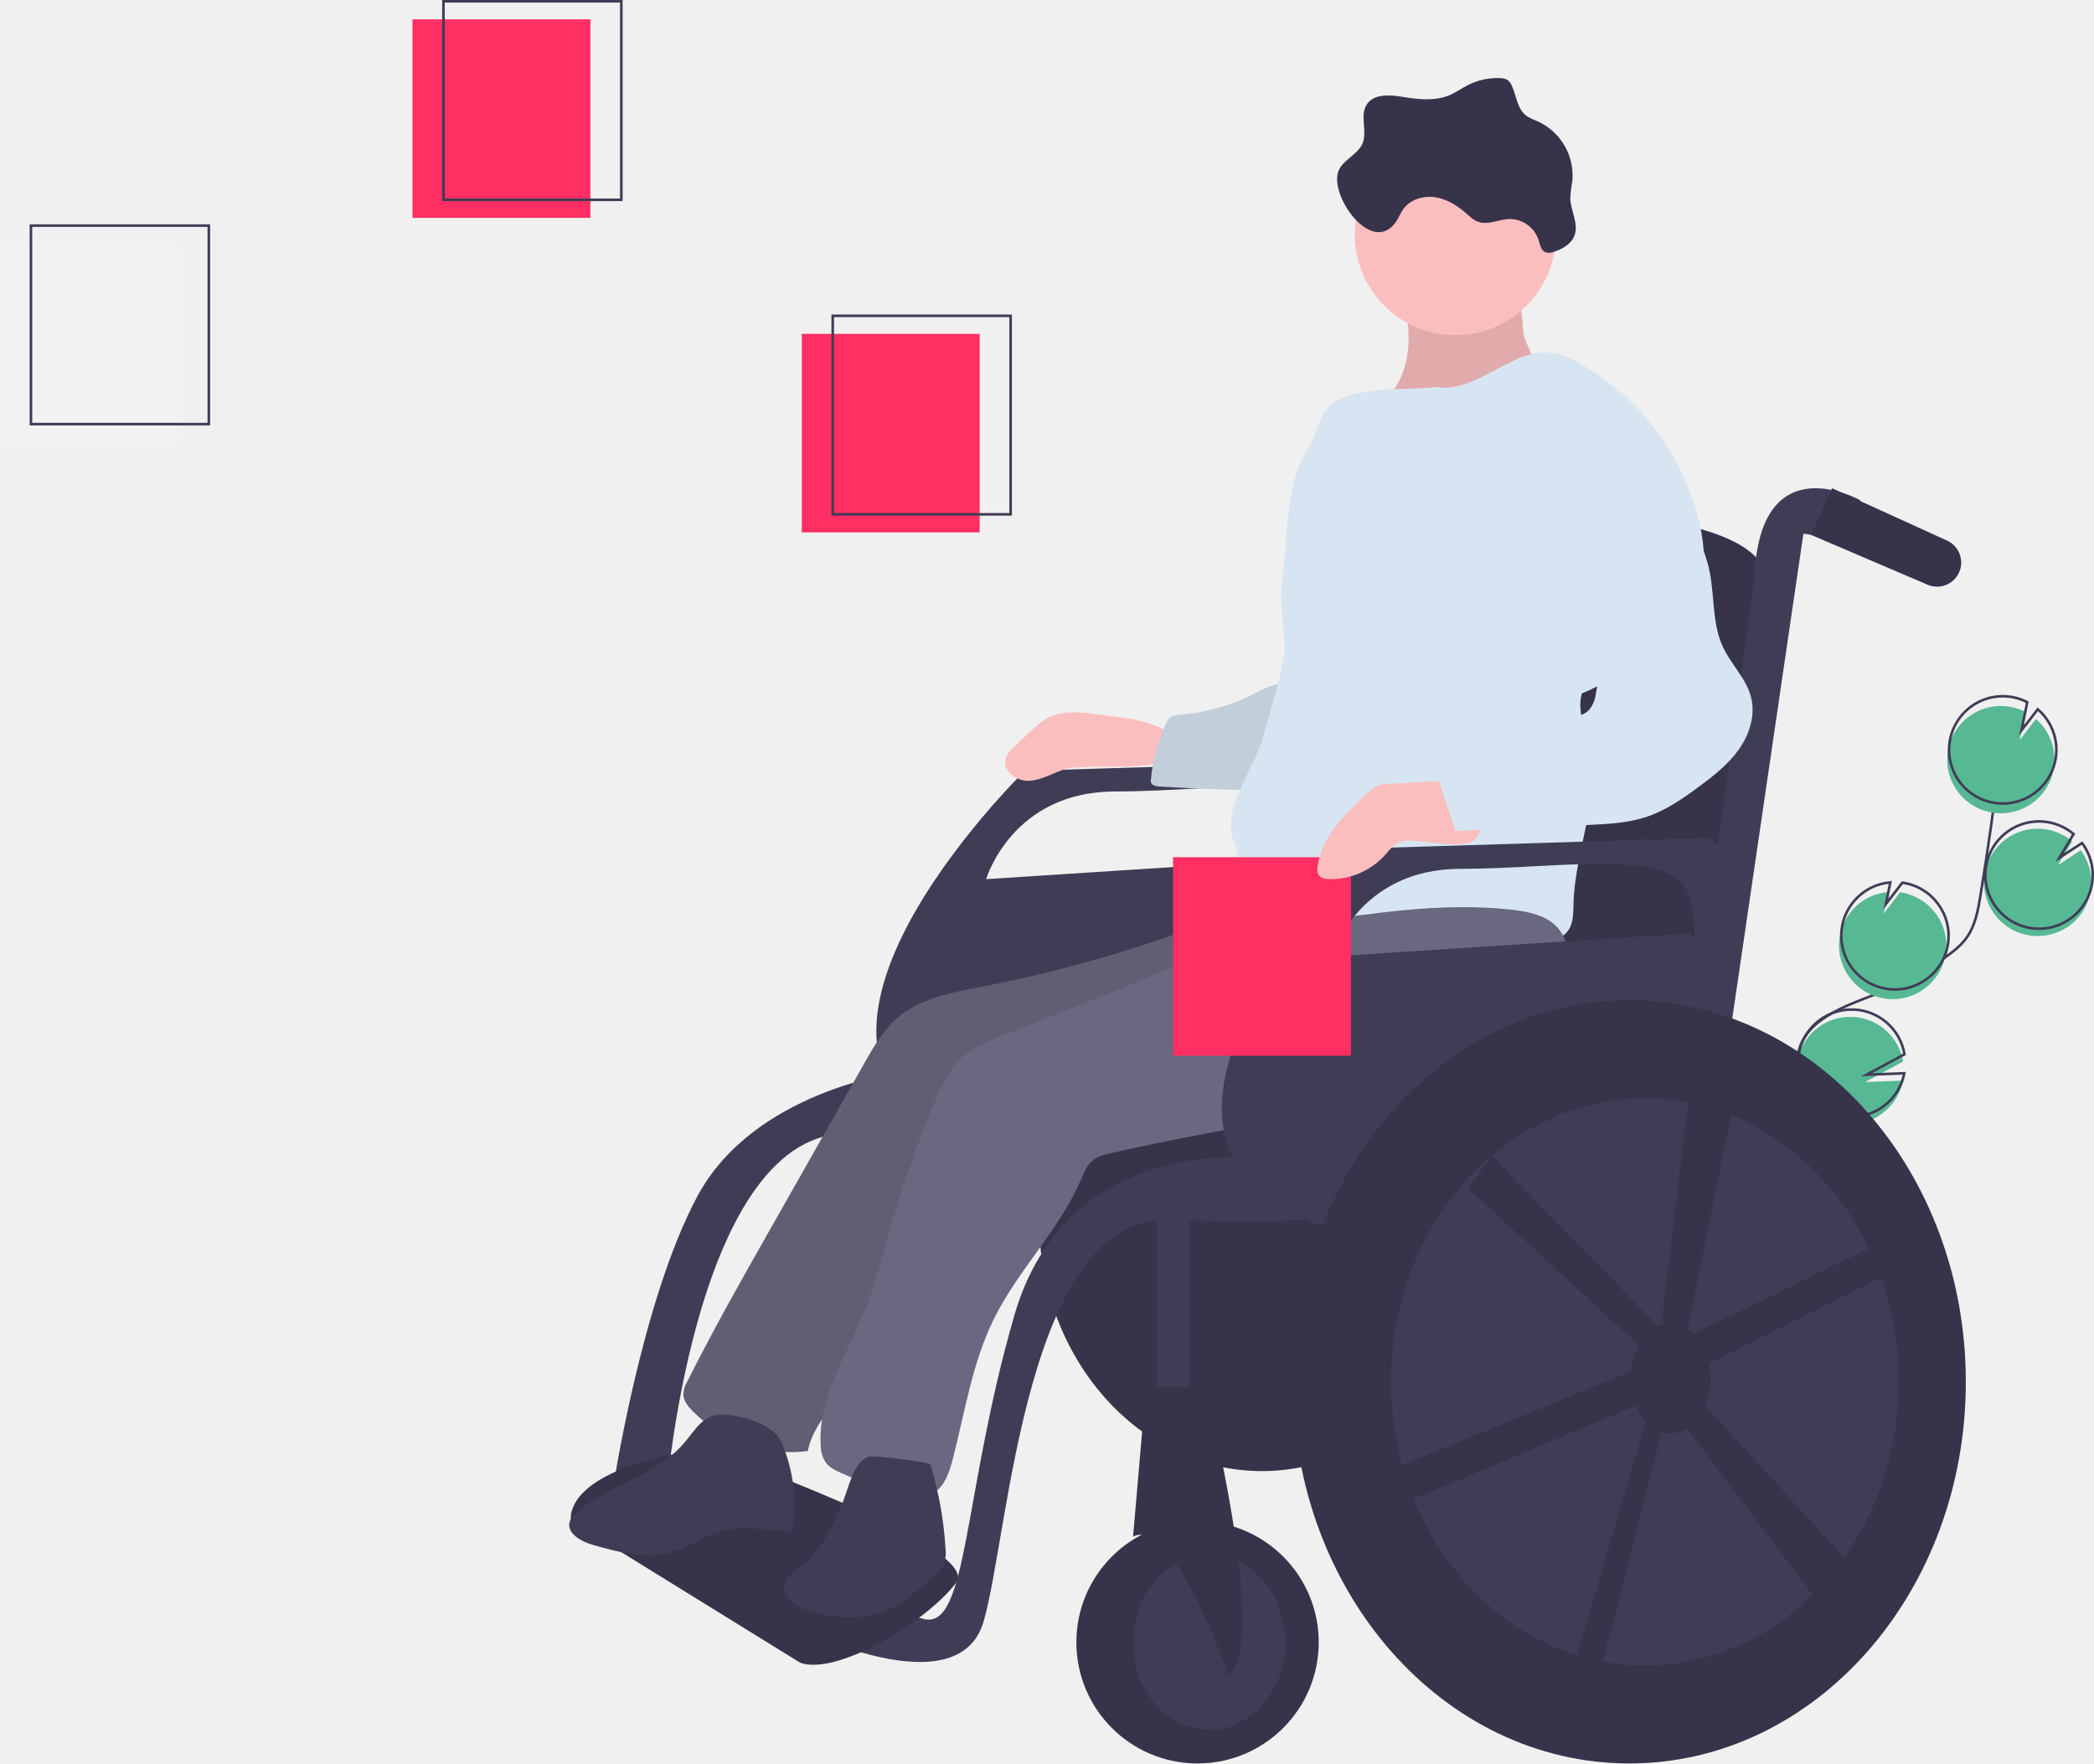
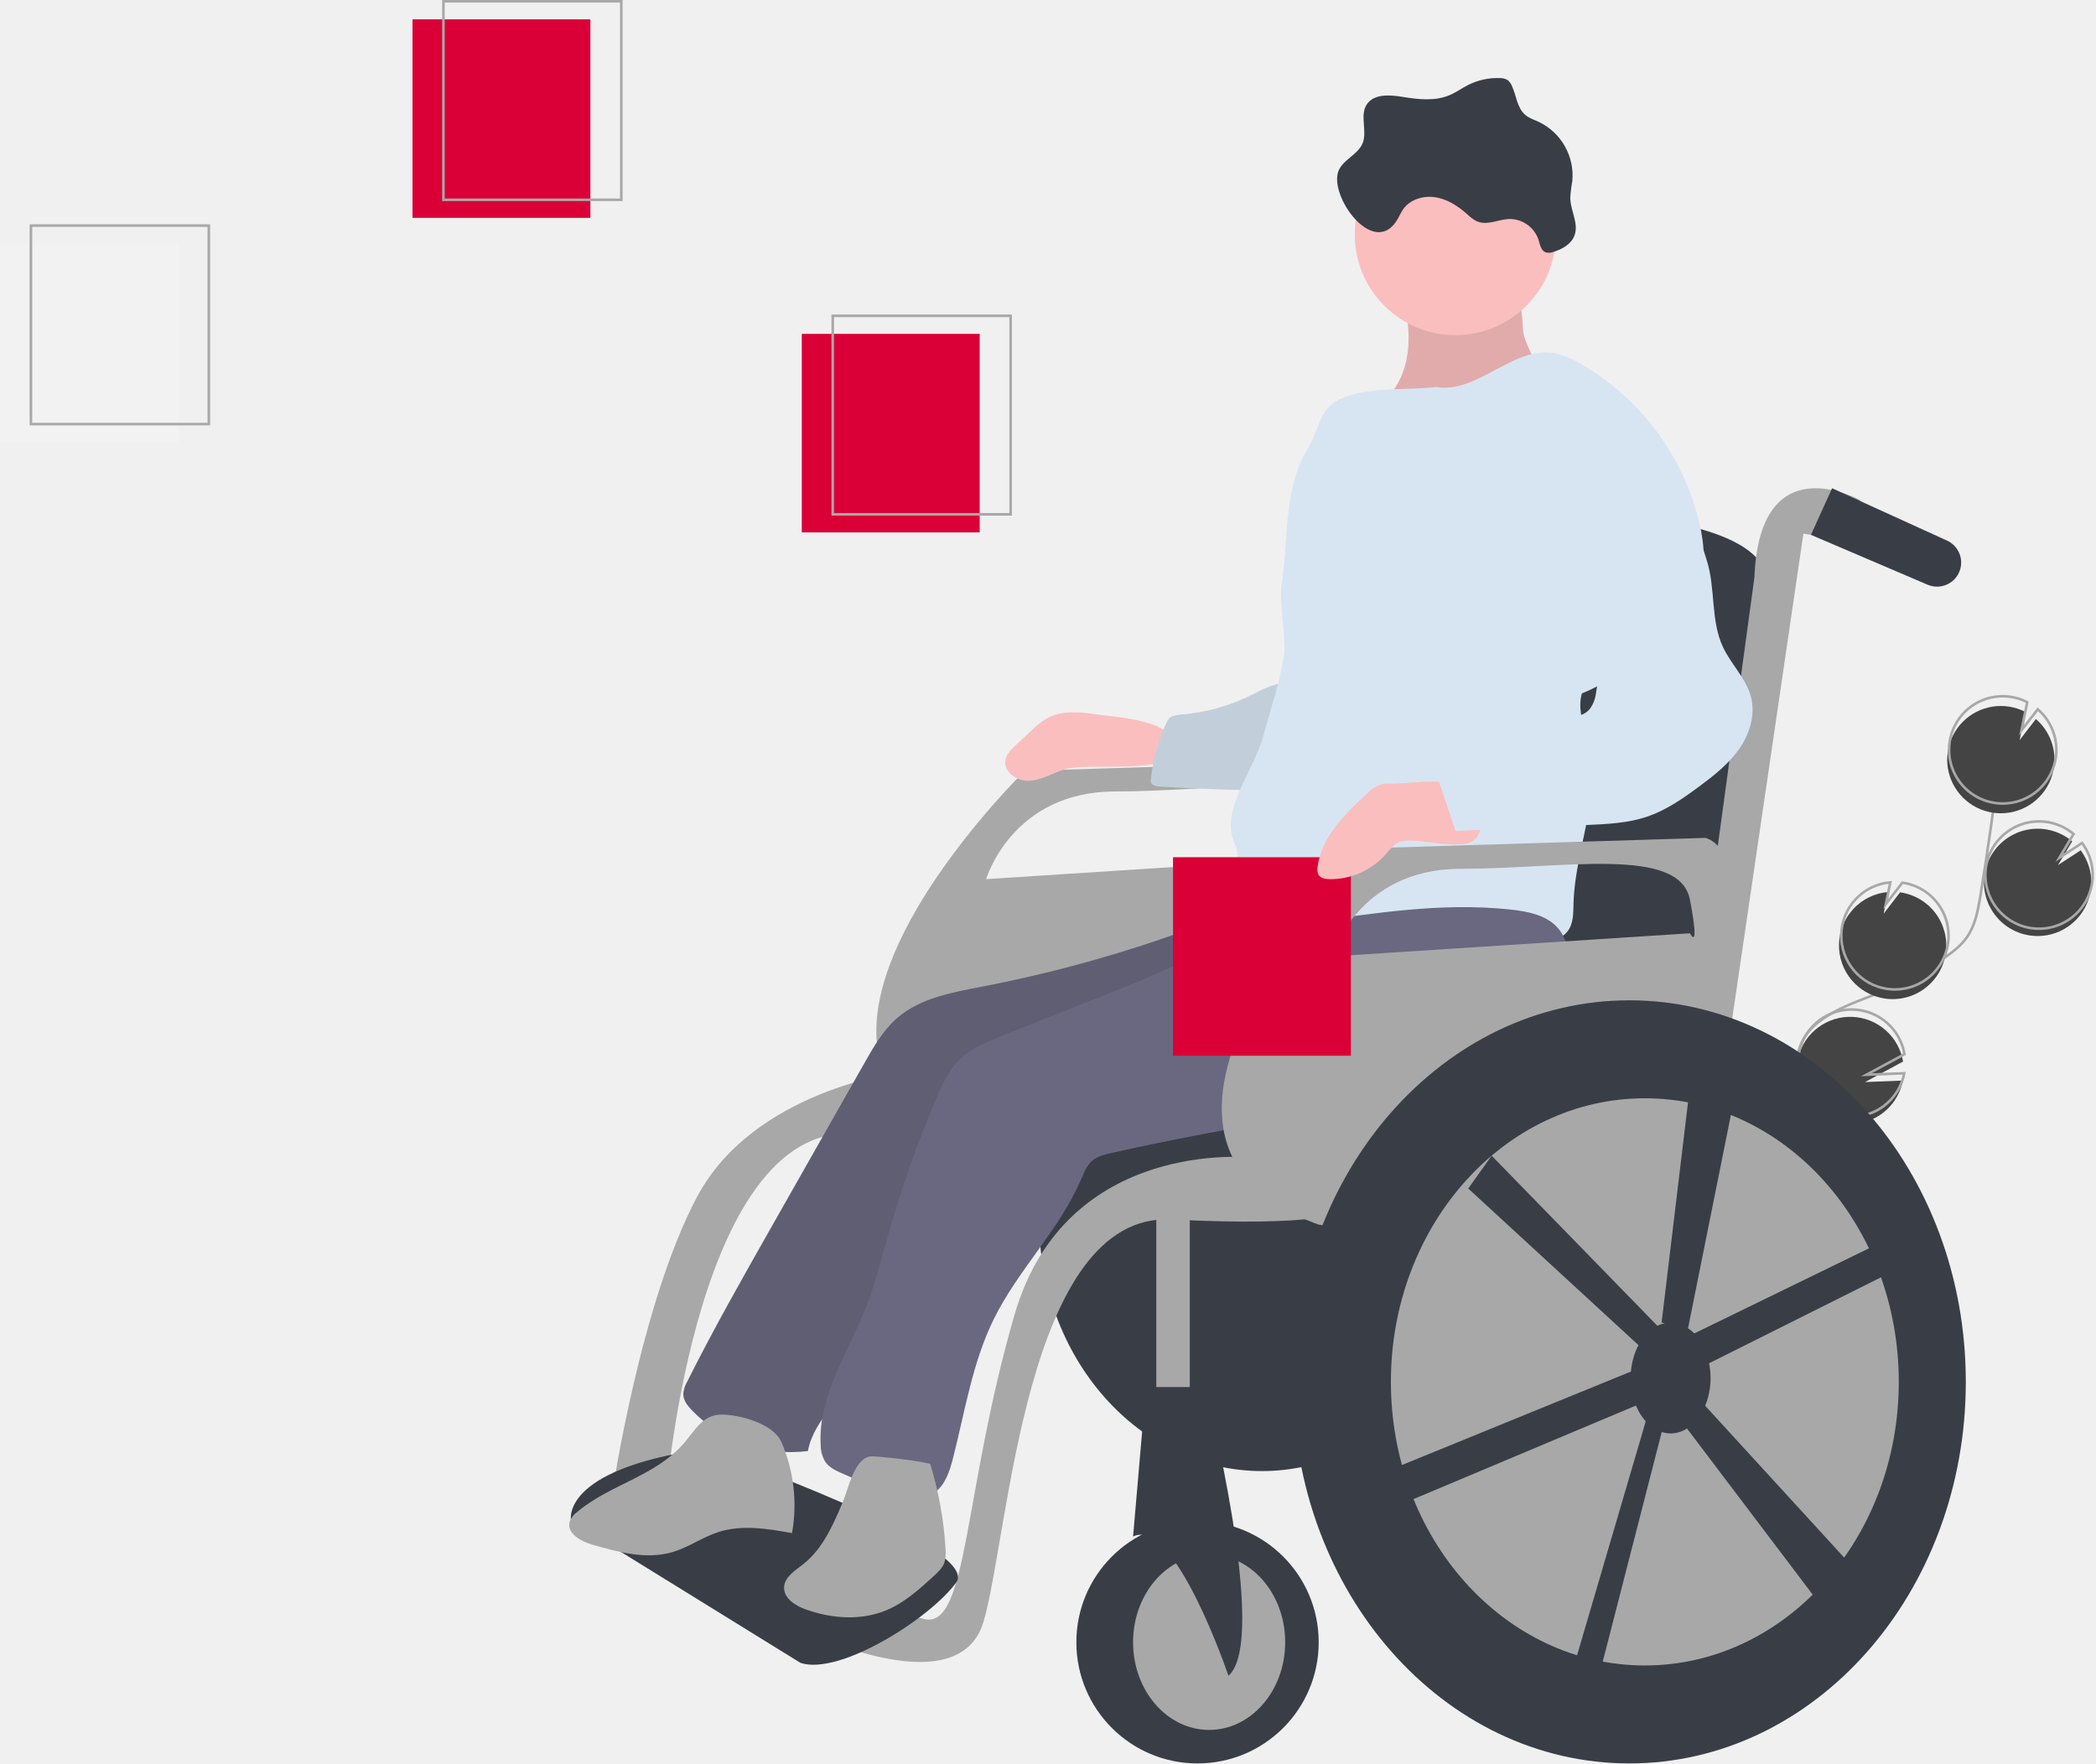
- <svg xmlns="http://www.w3.org/2000/svg" data-name="Layer 1" width="812.217" height="684" viewBox="0 0 812.217 684">
-   <path d="M981.57,470.611a20.813,20.813,0,1,1,16.331-36.527l-5.499,9.208,8.791-5.717a20.734,20.734,0,0,1,3.913,15.37,20.408,20.408,0,0,1-1.592,5.531A20.809,20.809,0,0,1,981.57,470.611Z" transform="translate(-194.1415 -107.75)" fill="#57b894" />
-   <path d="M900.995,568.453c5.864-7.198,2.823-17.972-1.465-26.206s-9.757-16.996-7.872-26.086c2.71-13.065,18.096-18.151,30.535-22.979a125.3,125.3,0,0,0,26.133-13.898c3.26-2.265,6.466-4.741,8.74-7.994,3.276-4.685,4.323-10.527,5.249-16.168q4.625-28.19,7.917-56.577" transform="translate(-194.1415 -107.75)" fill="none" stroke="#3f3d56" stroke-miterlimit="10" />
-   <path d="M982.111,467.774a20.813,20.813,0,1,1,16.331-36.527l-5.499,9.208,8.791-5.717a20.734,20.734,0,0,1,3.913,15.37,20.409,20.409,0,0,1-1.592,5.531A20.809,20.809,0,0,1,982.111,467.774Z" transform="translate(-194.1415 -107.75)" fill="none" stroke="#3f3d56" stroke-miterlimit="10" />
-   <path d="M990.833,405.334a20.788,20.788,0,0,0-7.011-18.693l-6.303,8.181,2.228-10.933a20.81,20.81,0,1,0,11.086,21.445Z" transform="translate(-194.1415 -107.75)" fill="#57b894" />
-   <path d="M991.554,401.551a20.788,20.788,0,0,0-7.011-18.693l-6.303,8.181,2.228-10.933a20.81,20.81,0,1,0,11.086,21.445Z" transform="translate(-194.1415 -107.75)" fill="none" stroke="#3f3d56" stroke-miterlimit="10" />
-   <path d="M925.319,495.082a20.81,20.81,0,0,1,1.162-41.335l-1.712,8.401,6.375-8.278a.362.362,0,0,1,.056.007,20.811,20.811,0,1,1-5.881,41.205Z" transform="translate(-194.1415 -107.75)" fill="#57b894" />
-   <path d="M926.198,491.329a20.81,20.81,0,0,1,1.162-41.335l-1.712,8.401,6.375-8.278a.362.362,0,0,1,.056.007,20.811,20.811,0,1,1-5.881,41.205Z" transform="translate(-194.1415 -107.75)" fill="none" stroke="#3f3d56" stroke-miterlimit="10" />
-   <path d="M928.181,535.774a20.801,20.801,0,1,1,4.127-16.268l-14.748,7.954,14.665-.577A20.616,20.616,0,0,1,928.181,535.774Z" transform="translate(-194.1415 -107.75)" fill="#57b894" />
-   <path d="M928.722,532.937a20.801,20.801,0,1,1,4.127-16.268l-14.748,7.954,14.665-.577A20.616,20.616,0,0,1,928.722,532.937Z" transform="translate(-194.1415 -107.75)" fill="none" stroke="#3f3d56" stroke-miterlimit="10" />
-   <rect x="160" y="7.5" width="69" height="77" fill="#ff2e63" />
-   <rect x="172" y="0.5" width="69" height="77" fill="none" stroke="#3f3d56" stroke-miterlimit="10" />
-   <rect y="94.5" width="69" height="77" fill="#f2f2f2" />
-   <rect x="12" y="87.5" width="69" height="77" fill="none" stroke="#3f3d56" stroke-miterlimit="10" />
-   <rect x="311" y="129.5" width="69" height="77" fill="#ff2e63" />
-   <rect x="323" y="122.5" width="69" height="77" fill="none" stroke="#3f3d56" stroke-miterlimit="10" />
-   <ellipse cx="489.5" cy="472.5" rx="86.5" ry="98.1" fill="#36334a" />
-   <path d="M794.675,253.824a141.135,141.135,0,0,1-66.078,11.446c5.812-4.146,9.542-10.802,11.045-17.782s.931-14.273-.622-21.242a3.468,3.468,0,0,1,.047-2.451,3.384,3.384,0,0,1,2.641-1.258c8.762-1.22,33.86-6.516,40.532.985,3.162,3.554,1.951,10.459,3.105,14.8C785.821,240.116,791.92,255.03,794.675,253.824Z" transform="translate(-194.1415 -107.75)" fill="#fbbebe" />
-   <path d="M794.675,253.824a141.135,141.135,0,0,1-66.078,11.446c5.812-4.146,9.542-10.802,11.045-17.782s.931-14.273-.622-21.242a3.468,3.468,0,0,1,.047-2.451,3.384,3.384,0,0,1,2.641-1.258c8.762-1.22,33.86-6.516,40.532.985,3.162,3.554,1.951,10.459,3.105,14.8C785.821,240.116,791.92,255.03,794.675,253.824Z" transform="translate(-194.1415 -107.75)" opacity="0.1" />
-   <path d="M721.642,402.75l-130,4s-115,112-20,146c0,0,117,19,145-3C716.642,549.75,751.642,411.75,721.642,402.75Zm-6,37-139,9s10-34,50-34,85-9,89,12S715.642,439.75,715.642,439.75Z" transform="translate(-194.1415 -107.75)" fill="#3f3d56" />
-   <path d="M619.156,384.808c-6.485-.992-13.534-1.565-19.214,1.718a30.603,30.603,0,0,0-5.235,4.131q-3.425,3.146-6.799,6.347c-1.645,1.561-3.365,3.281-3.787,5.509-.868,4.584,4.427,8.275,9.089,8.096s8.844-2.741,13.247-4.284c8.867-3.108,41.476,2.205,43.257-7.343C651.979,386.841,626.367,385.956,619.156,384.808Z" transform="translate(-194.1415 -107.75)" fill="#fbbebe" />
-   <path d="M679.927,377.142a73.565,73.565,0,0,1-27.188,7.72,11.462,11.462,0,0,0-4.301.916,4.346,4.346,0,0,0-1.793,2.181,64.899,64.899,0,0,0-6.078,22.186,1.98,1.98,0,0,0,.702,2.026,6.241,6.241,0,0,0,2.939.66q23.337,1.481,46.828,1.591a4.884,4.884,0,0,0,2.039-.277,1.91,1.91,0,0,0,.937-1.16,70.954,70.954,0,0,0,5.087-28.78C698.69,372.613,695.295,368.984,679.927,377.142Z" transform="translate(-194.1415 -107.75)" fill="#d7e5f2" />
-   <path d="M679.927,377.142a73.565,73.565,0,0,1-27.188,7.72,11.462,11.462,0,0,0-4.301.916,4.346,4.346,0,0,0-1.793,2.181,64.899,64.899,0,0,0-6.078,22.186,1.98,1.98,0,0,0,.702,2.026,6.241,6.241,0,0,0,2.939.66q23.337,1.481,46.828,1.591a4.884,4.884,0,0,0,2.039-.277,1.91,1.91,0,0,0,.937-1.16,70.954,70.954,0,0,0,5.087-28.78C698.69,372.613,695.295,368.984,679.927,377.142Z" transform="translate(-194.1415 -107.75)" opacity="0.1" />
-   <path d="M854.642,481.75l-171-6,40-169s160-12,156,29S854.642,481.75,854.642,481.75Z" transform="translate(-194.1415 -107.75)" fill="#36334a" />
-   <path d="M689.561,562.536S586.642,580.75,549.642,526.75s140-25,140-25l15,41Z" transform="translate(-194.1415 -107.75)" fill="#36334a" />
-   <circle cx="464.5" cy="637" r="47" fill="#36334a" />
-   <ellipse cx="469" cy="637" rx="29.5" ry="34" fill="#3f3d56" />
-   <path d="M915.642,301.75s-39-22-41,30l-33,242h14l38-259s19,3,22,3S915.642,301.75,915.642,301.75Z" transform="translate(-194.1415 -107.75)" fill="#3f3d56" />
-   <path d="M954.502,328.452h0a9.353,9.353,0,0,1-12.688,6.097l-45.241-19.343,8.207-18.077,44.588,20.308A9.353,9.353,0,0,1,954.502,328.452Z" transform="translate(-194.1415 -107.75)" fill="#36334a" />
-   <path d="M679.642,556.75s-72-8-92,61-18,122-35,118-53-18-53-18l3,21s63,32,73-2,16-159,73-156,67-3,67-3Z" transform="translate(-194.1415 -107.75)" fill="#3f3d56" />
-   <path d="M542.642,523.75s-56,7-78,48-33,115-33,115h21s12-147,75-139Z" transform="translate(-194.1415 -107.75)" fill="#3f3d56" />
-   <path d="M504.642,752.75l-89-55s-5-20,52-28c0,0,107.767,37.69,97.383,51.845S519.642,757.75,504.642,752.75Z" transform="translate(-194.1415 -107.75)" fill="#36334a" />
-   <polygon points="448.5 466 448.5 583 461.5 583 461.5 464 448.5 466" fill="#3f3d56" />
-   <path d="M661.642,645.75s25,98,9,112c0,0-21-62-37-54l5-58Z" transform="translate(-194.1415 -107.75)" fill="#36334a" />
-   <circle cx="564.5" cy="91" r="39" fill="#fbbebe" />
-   <path d="M751.265,257.86c15.904,2.702,29.65-15.789,45.572-13.189a30.583,30.583,0,0,1,9.793,3.853,97.155,97.155,0,0,1,46.828,62.719c1.8,8.021,2.494,16.718-.893,24.208-1.801,3.981-4.65,7.381-7.499,10.694-10.593,12.32-22.219,24.597-37.334,30.558-1.476,5.114-.059,10.65,1.712,15.67,7.392,20.958-4.362,43.545-4.962,65.761-.103,3.8.011,7.964-2.365,10.931-2.638,3.294-7.346,3.879-11.56,4.116-38.615,2.176-77.177-3.748-115.4-9.654a5.799,5.799,0,0,1-2.803-.949c-1.257-1.003-1.447-2.798-1.715-4.383-1.418-8.394,6.036-15.201,2.502-22.945-6.076-13.314,7.177-27.874,11-42s5.328-16.611,8-31c.999-5.38-1.879-21.599-1-27,2.87-17.642.7-37.737,10-53,5.588-9.171,4.138-16.301,14.109-20.289C725.772,257.754,740.01,259.17,751.265,257.86Z" transform="translate(-194.1415 -107.75)" fill="#d7e5f2" />
-   <path d="M575.136,490.442c-11.643,2.245-24.004,4.387-32.964,12.153-5.472,4.743-9.15,11.173-12.723,17.472L493,584.333c-11.117,19.6-22.239,39.211-32.318,59.364a10.703,10.703,0,0,0-1.507,4.828c.04,2.405,1.657,4.473,3.312,6.218a53.16,53.16,0,0,0,45.004,15.824c2.507-12.982,14.847-21.562,20.896-33.32,3.323-6.461,4.659-13.725,6.804-20.666,8.002-25.89,26.996-46.679,45.437-66.535,8.716-9.384,17.637-18.931,28.867-25.088,13.174-7.224,28.461-9.223,43.183-12.223s29.966-7.549,40.384-18.376a43.36,43.36,0,0,0,11.546-35.319c-9.432-.66-19.928-1.886-29.026,1.147-10.567,3.523-20.786,8.338-31.369,11.936A521.166,521.166,0,0,1,575.136,490.442Z" transform="translate(-194.1415 -107.75)" fill="#696880" />
-   <path d="M575.136,490.442c-11.643,2.245-24.004,4.387-32.964,12.153-5.472,4.743-9.15,11.173-12.723,17.472L493,584.333c-11.117,19.6-22.239,39.211-32.318,59.364a10.703,10.703,0,0,0-1.507,4.828c.04,2.405,1.657,4.473,3.312,6.218a53.16,53.16,0,0,0,45.004,15.824c2.507-12.982,14.847-21.562,20.896-33.32,3.323-6.461,4.659-13.725,6.804-20.666,8.002-25.89,26.996-46.679,45.437-66.535,8.716-9.384,17.637-18.931,28.867-25.088,13.174-7.224,28.461-9.223,43.183-12.223s29.966-7.549,40.384-18.376a43.36,43.36,0,0,0,11.546-35.319c-9.432-.66-19.928-1.886-29.026,1.147-10.567,3.523-20.786,8.338-31.369,11.936A521.166,521.166,0,0,1,575.136,490.442Z" transform="translate(-194.1415 -107.75)" opacity="0.1" />
-   <path d="M417.988,694.229a8.186,8.186,0,0,0-2.871,3.708c-1.324,4.51,4.321,7.688,8.837,8.987,10.148,2.92,20.975,5.847,31.097,2.837,6.207-1.846,11.609-5.8,17.776-7.776,9.152-2.932,19.065-1.267,28.526.423A61.741,61.741,0,0,0,497.264,667.166c-3.035-7.002-15.186-10.41-22.42-10.717-7.908-.336-10.654,5.499-15.219,10.869C448.508,680.398,430.797,683.43,417.988,694.229Z" transform="translate(-194.1415 -107.75)" fill="#3f3d56" />
-   <path d="M582.566,509.598c-5.595,2.225-11.332,4.542-15.721,8.664-4.634,4.352-7.346,10.323-9.819,16.179A451.884,451.884,0,0,0,538.395,587.584c-2.576,9.138-4.873,18.381-8.344,27.218-6.928,17.636-18.683,34.527-17.579,53.443a12.673,12.673,0,0,0,1.789,6.529c1.569,2.277,4.239,3.486,6.775,4.587l13.297,5.774c7.135,3.098,15.842,6.077,22.217,1.619,4.266-2.983,5.97-8.394,7.257-13.438,4.648-18.217,7.519-37.139,15.847-53.994,9.412-19.051,25.326-34.446,33.746-53.955,1.192-2.761,2.322-5.723,4.665-7.608,1.936-1.557,4.445-2.163,6.867-2.715,49.941-11.372,101.009-17.592,150.551-30.595,7.043-1.849,14.412-4.043,19.436-9.314,6.967-7.308,7.588-18.415,7.811-28.51.14-6.324.11-13.196-3.743-18.214-4.346-5.658-12.139-7.152-19.234-7.899-27.214-2.863-52.314,1.647-79.116,4.95-24.523,3.022-49.223,16.864-72.101,25.907Q605.542,500.46,582.566,509.598Z" transform="translate(-194.1415 -107.75)" fill="#696880" />
-   <path d="M521.032,690.381c-3.741,8.881-7.776,18.157-15.362,24.099-3.169,2.482-7.268,4.968-7.394,8.991-.134,4.257,4.337,7.067,8.343,8.512,10.204,3.681,21.816,4.468,31.772.161,6.809-2.946,12.425-8.038,17.905-13.04,1.651-1.507,3.359-3.097,4.133-5.194a13.432,13.432,0,0,0,.464-5.453,139.758,139.758,0,0,0-5.902-32.74c-.253-.836-21.77-3.519-23.678-3.02C525.305,674.267,523.349,684.88,521.032,690.381Z" transform="translate(-194.1415 -107.75)" fill="#3f3d56" />
-   <path d="M855.642,432.75l-130,4s-115,112-20,146c0,0,117,19,145-3C850.642,579.75,885.642,441.75,855.642,432.75Zm-6,37-139,9s10-34,50-34,85-9,89,12S849.642,469.75,849.642,469.75Z" transform="translate(-194.1415 -107.75)" fill="#3f3d56" />
-   <ellipse cx="632" cy="536" rx="130.5" ry="148" fill="#36334a" />
-   <ellipse cx="638" cy="536" rx="98.5" ry="110" fill="#3f3d56" />
-   <path d="M857.642,642.25a29.292,29.292,0,0,0-.571-5.715l73.571-36.785-5-11L851.323,624.956a15.519,15.519,0,0,0-2.469-2.063l.057.012L870.642,514.75l-19.222-.437L838.642,620.75l1.225.257a11.997,11.997,0,0,0-2.866.979l-64.275-65.976L763.642,568.75l66.038,60.755a26.563,26.563,0,0,0-2.924,10.24L733.642,677.75l-2,16,97.06-40.82a21.213,21.213,0,0,0,3.793,6.131L802.642,760.75h11l25.059-97.55a11.418,11.418,0,0,0,3.441.55,11.918,11.918,0,0,0,6.356-1.905l52.144,68.905,16-11L855.545,653.014A27.964,27.964,0,0,0,857.642,642.25Z" transform="translate(-194.1415 -107.75)" fill="#36334a" />
-   <path d="M713.319,174.059c1.762-4.424,7.443-6.254,9.304-10.637,2.001-4.714-1.136-10.712,1.587-15.049,2.744-4.37,9.138-3.858,14.228-3.014,6.009.997,12.4,1.667,18.005-.718,2.493-1.06,4.705-2.68,7.12-3.909a25.149,25.149,0,0,1,12.41-2.698,5.631,5.631,0,0,1,2.785.664,5.217,5.217,0,0,1,1.806,2.332c1.753,3.798,2.004,8.538,5.178,11.262,1.525,1.308,3.503,1.925,5.329,2.763a23.076,23.076,0,0,1,12.937,23.022,46.811,46.811,0,0,0-.787,6.594c.124,4.863,3.303,9.72,1.679,14.305-1.207,3.408-4.737,5.425-8.197,6.476a4.703,4.703,0,0,1-3.093.157c-1.775-.719-2.129-2.999-2.696-4.828a11.845,11.845,0,0,0-11.474-8.086c-4.034.171-8.115,2.437-11.921,1.089-1.87-.662-3.334-2.108-4.829-3.413-3.44-3.002-7.51-5.499-12.031-6.138s-9.529.886-12.192,4.595c-1.075,1.498-1.726,3.262-2.752,4.794C726.499,207.391,709.514,183.613,713.319,174.059Z" transform="translate(-194.1415 -107.75)" fill="#36334a" />
-   <rect x="455" y="332.5" width="69" height="77" fill="#ff2e63" />
-   <path d="M734.099,411.737a10.611,10.611,0,0,0-9.282,3.456c-8.751,7.972-18.025,16.959-19.611,28.69a4.833,4.833,0,0,0,.363,3.176c.843,1.379,2.695,1.685,4.311,1.712a28.693,28.693,0,0,0,21.688-9.578c1.501-1.703,2.878-3.652,4.936-4.611a12.868,12.868,0,0,1,5.894-.731c5.49.18,18.025,2.99,22.811.267,5.033-2.863,3.649-11.84,1.299-16.168C760.923,407.661,743.606,411.634,734.099,411.737Z" transform="translate(-194.1415 -107.75)" fill="#fbbebe" />
-   <path d="M856.24,325.34c3.363,10.817,1.393,23,6.157,33.277,3.162,6.821,9.109,12.32,10.95,19.61,1.74,6.889-.591,14.312-4.68,20.122S858.886,408.621,853.176,412.849c-6.252,4.63-12.745,9.149-20.111,11.652-7.348,2.497-15.221,2.875-22.974,3.23l-51.383,2.356L749.245,401.716l33.48-13.114c3.351-1.313,6.765-2.64,10.354-2.905,6.197-.458,13.755,1.816,17.734-2.955a12.924,12.924,0,0,0,2.339-5.941c3.246-16.667.421-34.302,5.419-50.53,2.474-8.032,9.612-24.145,19.346-25.562C848.234,299.205,853.907,317.834,856.24,325.34Z" transform="translate(-194.1415 -107.75)" fill="#d7e5f2" />
+ <svg xmlns="http://www.w3.org/2000/svg" width="813" height="684" viewBox="0 0 813 684" fill="none">
+   <g clip-path="url(#clip0_280_237)">
+     <path d="M787.428 362.862C784.237 362.408 781.195 361.22 778.541 359.391C775.887 357.561 773.695 355.14 772.136 352.319C770.578 349.497 769.696 346.352 769.56 343.132C769.425 339.912 770.039 336.704 771.355 333.761C772.67 330.819 774.651 328.222 777.142 326.176C779.632 324.129 782.564 322.689 785.705 321.969C788.847 321.249 792.113 321.269 795.246 322.026C798.379 322.784 801.293 324.259 803.759 326.335L798.26 335.543L807.051 329.826C810.341 334.228 811.749 339.756 810.964 345.196C810.698 347.106 810.162 348.968 809.372 350.727C807.531 354.861 804.393 358.281 800.433 360.471C796.474 362.661 791.908 363.5 787.428 362.862V362.862Z" fill="#444444" />
+     <path d="M706.853 460.703C712.717 453.505 709.676 442.731 705.388 434.496C701.1 426.262 695.631 417.501 697.516 408.41C700.226 395.345 715.612 390.259 728.051 385.431C737.28 381.847 746.053 377.182 754.184 371.533C757.444 369.268 760.65 366.792 762.925 363.539C766.2 358.854 767.248 353.012 768.173 347.371C771.257 328.578 773.896 309.719 776.09 290.794" stroke="#A8A8A8" stroke-miterlimit="10" />
+     <path d="M787.969 360.025C784.778 359.572 781.736 358.383 779.082 356.554C776.428 354.724 774.236 352.303 772.677 349.482C771.119 346.66 770.237 343.515 770.101 340.295C769.966 337.075 770.58 333.867 771.896 330.924C773.211 327.982 775.192 325.385 777.683 323.339C780.173 321.292 783.104 319.852 786.246 319.132C789.388 318.412 792.654 318.432 795.787 319.189C798.92 319.947 801.834 321.422 804.3 323.498L798.801 332.706L807.592 326.989C810.882 331.391 812.29 336.919 811.505 342.359C811.239 344.269 810.703 346.131 809.913 347.89C808.072 352.024 804.934 355.444 800.974 357.634C797.015 359.824 792.449 360.663 787.969 360.025V360.025Z" stroke="#A8A8A8" stroke-miterlimit="10" />
+     <path d="M796.691 297.583C797.185 294.13 796.802 290.607 795.577 287.34C794.352 284.074 792.324 281.168 789.681 278.89L783.378 287.071L785.606 276.138C781.682 274.121 777.219 273.403 772.861 274.087C768.503 274.771 764.475 276.823 761.359 279.946C758.243 283.069 756.2 287.101 755.525 291.461C754.85 295.821 755.578 300.282 757.604 304.201C759.629 308.12 762.848 311.294 766.795 313.264C770.743 315.234 775.214 315.899 779.563 315.163C783.913 314.427 787.916 312.327 790.995 309.167C794.074 306.007 796.068 301.951 796.691 297.583V297.583Z" fill="#444444" />
+     <path d="M797.412 293.801C797.906 290.347 797.523 286.825 796.298 283.558C795.073 280.291 793.045 277.385 790.402 275.108L784.099 283.289L786.327 272.356C782.404 270.339 777.941 269.62 773.582 270.305C769.224 270.989 765.196 273.041 762.08 276.164C758.964 279.287 756.921 283.319 756.246 287.679C755.571 292.038 756.299 296.5 758.325 300.419C760.351 304.338 763.569 307.511 767.517 309.482C771.464 311.452 775.935 312.117 780.285 311.381C784.634 310.644 788.638 308.545 791.716 305.385C794.795 302.225 796.79 298.169 797.412 293.801V293.801Z" stroke="#A8A8A8" stroke-miterlimit="10" />
+     <path d="M731.178 387.331C726.118 386.609 721.502 384.051 718.208 380.143C714.914 376.236 713.173 371.254 713.316 366.145C713.46 361.037 715.478 356.16 718.987 352.444C722.495 348.728 727.248 346.433 732.34 345.996L730.628 354.398L737.002 346.119C737.021 346.12 737.04 346.123 737.058 346.126C742.522 346.906 747.453 349.825 750.765 354.24C754.077 358.655 755.5 364.205 754.72 369.669C753.94 375.133 751.022 380.064 746.607 383.376C742.192 386.688 736.642 388.111 731.178 387.331Z" fill="#444444" />
+     <path d="M732.056 383.579C726.997 382.857 722.38 380.299 719.086 376.391C715.792 372.484 714.051 367.502 714.195 362.393C714.338 357.285 716.357 352.408 719.865 348.692C723.373 344.976 728.126 342.681 733.218 342.244L731.506 350.646L737.881 342.367C737.899 342.368 737.918 342.371 737.937 342.375C740.642 342.761 743.245 343.676 745.597 345.068C747.949 346.46 750.004 348.302 751.644 350.488C753.284 352.674 754.477 355.162 755.156 357.809C755.834 360.457 755.985 363.212 755.599 365.917C755.213 368.623 754.297 371.226 752.905 373.578C751.513 375.929 749.671 377.984 747.485 379.624C745.299 381.264 742.811 382.458 740.164 383.136C737.517 383.815 734.762 383.965 732.056 383.579V383.579Z" stroke="#A8A8A8" stroke-miterlimit="10" />
+     <path d="M734.039 428.023C731.099 431.782 726.956 434.416 722.305 435.483C717.653 436.55 712.776 435.985 708.492 433.884C704.208 431.782 700.776 428.27 698.773 423.939C696.77 419.607 696.318 414.719 697.491 410.093C698.665 405.467 701.393 401.386 705.219 398.533C709.045 395.68 713.735 394.23 718.503 394.425C723.271 394.619 727.828 396.448 731.408 399.603C734.988 402.759 737.374 407.049 738.166 411.755L723.418 419.709L738.084 419.132C737.467 422.377 736.08 425.426 734.039 428.023V428.023Z" fill="#444444" />
+     <path d="M734.58 425.186C731.64 428.945 727.497 431.579 722.846 432.646C718.194 433.713 713.317 433.149 709.033 431.047C704.749 428.945 701.317 425.434 699.314 421.102C697.311 416.77 696.859 411.882 698.032 407.256C699.206 402.631 701.934 398.549 705.76 395.696C709.586 392.843 714.276 391.393 719.044 391.588C723.812 391.782 728.369 393.611 731.949 396.766C735.529 399.922 737.915 404.212 738.707 408.918L723.959 416.872L738.625 416.295C738.008 419.54 736.621 422.589 734.58 425.186V425.186Z" stroke="#A8A8A8" stroke-miterlimit="10" />
+     <path d="M229 7.5H160V84.5H229V7.5Z" fill="#DA0037" />
+     <path d="M241 0.5H172V77.5H241V0.5Z" stroke="#A8A8A8" stroke-miterlimit="10" />
+     <path d="M69 94.5H0V171.5H69V94.5Z" fill="#F2F2F2" />
+     <path d="M81 87.5H12V164.5H81V87.5Z" stroke="#A8A8A8" stroke-miterlimit="10" />
+     <path d="M380 129.5H311V206.5H380V129.5Z" fill="#DA0037" />
+     <path d="M392 122.5H323V199.5H392V122.5Z" stroke="#A8A8A8" stroke-miterlimit="10" />
+     <path d="M489.5 570.6C537.273 570.6 576 526.679 576 472.5C576 418.321 537.273 374.4 489.5 374.4C441.727 374.4 403 418.321 403 472.5C403 526.679 441.727 570.6 489.5 570.6Z" fill="#393E46" />
+     <path d="M600.533 146.074C579.747 155.143 557.081 159.069 534.455 157.52C540.268 153.374 543.997 146.718 545.5 139.738C547.003 132.759 546.431 125.465 544.878 118.496C544.594 117.701 544.611 116.829 544.925 116.045C545.243 115.651 545.645 115.334 546.102 115.116C546.559 114.898 547.059 114.786 547.566 114.787C556.328 113.568 581.425 108.272 588.098 115.773C591.259 119.327 590.049 126.231 591.203 130.573C591.68 132.366 597.779 147.279 600.533 146.074Z" fill="#FBBEBE" />
+     <path opacity="0.1" d="M600.533 146.074C579.747 155.143 557.081 159.069 534.455 157.52C540.268 153.374 543.997 146.718 545.5 139.738C547.003 132.759 546.431 125.465 544.878 118.496C544.594 117.701 544.611 116.829 544.925 116.045C545.243 115.651 545.645 115.334 546.102 115.116C546.559 114.898 547.059 114.786 547.566 114.787C556.328 113.568 581.425 108.272 588.098 115.773C591.259 119.327 590.049 126.231 591.203 130.573C591.68 132.366 597.779 147.279 600.533 146.074Z" fill="black" />
+     <path d="M527.5 295L397.5 299C397.5 299 282.5 411 377.5 445C377.5 445 494.5 464 522.5 442C522.5 442 557.5 304 527.5 295ZM521.5 332L382.5 341C382.5 341 392.5 307 432.5 307C472.5 307 517.5 298 521.5 319C525.5 340 521.5 332 521.5 332Z" fill="#A8A8A8" />
+     <path d="M425.014 277.058C418.53 276.066 411.48 275.493 405.801 278.776C403.91 279.958 402.155 281.343 400.565 282.907C398.282 285.004 396.015 287.119 393.766 289.254C392.121 290.814 390.401 292.535 389.979 294.763C389.111 299.347 394.406 303.038 399.068 302.859C403.73 302.68 407.912 300.118 412.315 298.575C421.181 295.467 453.79 300.78 455.572 291.232C457.837 279.091 432.226 278.206 425.014 277.058Z" fill="#FBBEBE" />
+     <path d="M485.786 269.392C477.307 273.698 468.074 276.32 458.597 277.112C457.118 277.136 455.657 277.447 454.296 278.027C453.472 278.534 452.841 279.302 452.503 280.208C449.172 287.183 447.114 294.696 446.425 302.394C446.335 302.764 446.354 303.152 446.478 303.511C446.603 303.87 446.828 304.186 447.127 304.421C448.038 304.877 449.047 305.104 450.066 305.081C465.624 306.068 481.233 306.598 496.894 306.672C497.586 306.725 498.281 306.63 498.933 306.394C499.159 306.274 499.358 306.109 499.519 305.91C499.68 305.71 499.8 305.481 499.87 305.235C503.545 296.098 505.277 286.297 504.957 276.455C504.548 264.863 501.154 261.233 485.786 269.392Z" fill="#D7E5F2" />
+     <path opacity="0.1" d="M485.786 269.392C477.307 273.698 468.074 276.32 458.597 277.112C457.118 277.136 455.657 277.447 454.296 278.027C453.472 278.534 452.841 279.302 452.503 280.208C449.172 287.183 447.114 294.696 446.425 302.394C446.335 302.764 446.354 303.152 446.478 303.511C446.603 303.87 446.828 304.186 447.127 304.421C448.038 304.877 449.047 305.104 450.066 305.081C465.624 306.068 481.233 306.598 496.894 306.672C497.586 306.725 498.281 306.63 498.933 306.394C499.159 306.274 499.358 306.109 499.519 305.91C499.68 305.71 499.8 305.481 499.87 305.235C503.545 296.098 505.277 286.297 504.957 276.455C504.548 264.863 501.154 261.233 485.786 269.392Z" fill="black" />
+     <path d="M660.5 374L489.5 368L529.5 199C529.5 199 689.5 187 685.5 228C681.5 269 660.5 374 660.5 374Z" fill="#393E46" />
+     <path d="M495.419 454.786C495.419 454.786 392.5 473 355.5 419C318.5 365 495.5 394 495.5 394L510.5 435L495.419 454.786Z" fill="#393E46" />
+     <path d="M464.5 684C490.457 684 511.5 662.957 511.5 637C511.5 611.043 490.457 590 464.5 590C438.543 590 417.5 611.043 417.5 637C417.5 662.957 438.543 684 464.5 684Z" fill="#393E46" />
+     <path d="M469 671C485.292 671 498.5 655.778 498.5 637C498.5 618.222 485.292 603 469 603C452.708 603 439.5 618.222 439.5 637C439.5 655.778 452.708 671 469 671Z" fill="#A8A8A8" />
+     <path d="M721.5 194C721.5 194 682.5 172 680.5 224L647.5 466H661.5L699.5 207C699.5 207 718.5 210 721.5 210C724.5 210 721.5 194 721.5 194Z" fill="#A8A8A8" />
+     <path d="M760.36 220.702C760.004 221.987 759.376 223.18 758.521 224.202C757.665 225.224 756.601 226.052 755.399 226.629C754.198 227.206 752.887 227.52 751.554 227.549C750.221 227.579 748.898 227.323 747.672 226.799L702.431 207.456L710.638 189.379L755.226 209.687C757.253 210.611 758.884 212.228 759.826 214.247C760.767 216.266 760.957 218.555 760.36 220.702V220.702Z" fill="#393E46" />
+     <path d="M485.5 449C485.5 449 413.5 441 393.5 510C373.5 579 375.5 632 358.5 628C341.5 624 305.5 610 305.5 610L308.5 631C308.5 631 371.5 663 381.5 629C391.5 595 397.5 470 454.5 473C511.5 476 521.5 470 521.5 470L485.5 449Z" fill="#A8A8A8" />
+     <path d="M348.5 416C348.5 416 292.5 423 270.5 464C248.5 505 237.5 579 237.5 579H258.5C258.5 579 270.5 432 333.5 440L348.5 416Z" fill="#A8A8A8" />
+     <path d="M310.5 645L221.5 590C221.5 590 216.5 570 273.5 562C273.5 562 381.267 599.69 370.884 613.845C360.5 628 325.5 650 310.5 645Z" fill="#393E46" />
+     <path d="M448.5 466V583H461.5V464L448.5 466Z" fill="#A8A8A8" />
+     <path d="M467.5 538C467.5 538 492.5 636 476.5 650C476.5 650 455.5 588 439.5 596L444.5 538H467.5Z" fill="#393E46" />
+     <path d="M564.5 130C586.039 130 603.5 112.539 603.5 91C603.5 69.461 586.039 52 564.5 52C542.961 52 525.5 69.461 525.5 91C525.5 112.539 542.961 130 564.5 130Z" fill="#FBBEBE" />
+     <path d="M557.124 150.11C573.028 152.812 586.774 134.321 602.695 136.921C606.158 137.63 609.472 138.934 612.489 140.775C624.217 147.41 634.436 156.412 642.498 167.21C650.56 178.007 656.287 190.363 659.317 203.493C661.116 211.514 661.811 220.212 658.424 227.702C656.623 231.683 653.774 235.083 650.925 238.396C640.332 250.716 628.706 262.993 613.591 268.954C612.115 274.068 613.532 279.605 615.303 284.624C622.694 305.582 610.941 328.17 610.341 350.385C610.239 354.185 610.352 358.349 607.977 361.316C605.339 364.61 600.63 365.194 596.417 365.432C557.801 367.607 519.239 361.683 481.016 355.777C480.015 355.709 479.05 355.382 478.213 354.828C476.956 353.825 476.766 352.031 476.498 350.445C475.081 342.051 482.534 335.244 479 327.5C472.924 314.186 486.177 299.626 490 285.5C493.822 271.373 495.328 268.888 498 254.5C498.999 249.12 496.121 232.901 497 227.5C499.87 209.858 497.699 189.763 507 174.5C512.588 165.329 511.137 158.198 521.109 154.211C531.63 150.004 545.868 151.42 557.124 150.11Z" fill="#D7E5F2" />
+     <path d="M380.995 382.693C369.352 384.938 356.991 387.079 348.031 394.846C342.559 399.589 338.881 406.019 335.309 412.318L298.858 476.583C287.742 496.184 276.619 515.794 266.54 535.948C265.659 537.413 265.143 539.069 265.033 540.775C265.073 543.181 266.69 545.248 268.345 546.994C274.095 552.955 281.159 557.49 288.973 560.238C296.786 562.985 305.134 563.868 313.349 562.818C315.857 549.836 328.197 541.255 334.245 529.498C337.569 523.037 338.904 515.773 341.049 508.832C349.051 482.942 368.046 462.152 386.487 442.297C395.202 432.913 404.124 423.366 415.354 417.209C428.528 409.985 443.814 407.986 458.537 404.986C473.259 401.986 488.503 397.437 498.92 386.61C503.342 381.946 506.672 376.358 508.668 370.25C510.665 364.142 511.279 357.666 510.466 351.291C501.034 350.631 490.538 349.405 481.44 352.438C470.874 355.961 460.654 360.776 450.072 364.374C427.492 372.054 404.412 378.174 380.995 382.693V382.693Z" fill="#696880" />
+     <path opacity="0.1" d="M380.995 382.693C369.352 384.938 356.991 387.079 348.031 394.846C342.559 399.589 338.881 406.019 335.309 412.318L298.858 476.583C287.742 496.184 276.619 515.794 266.54 535.948C265.659 537.413 265.143 539.069 265.033 540.775C265.073 543.181 266.69 545.248 268.345 546.994C274.095 552.955 281.159 557.49 288.973 560.238C296.786 562.985 305.134 563.868 313.349 562.818C315.857 549.836 328.197 541.255 334.245 529.498C337.569 523.037 338.904 515.773 341.049 508.832C349.051 482.942 368.046 462.152 386.487 442.297C395.202 432.913 404.124 423.366 415.354 417.209C428.528 409.985 443.814 407.986 458.537 404.986C473.259 401.986 488.503 397.437 498.92 386.61C503.342 381.946 506.672 376.358 508.668 370.25C510.665 364.142 511.279 357.666 510.466 351.291C501.034 350.631 490.538 349.405 481.44 352.438C470.874 355.961 460.654 360.776 450.072 364.374C427.492 372.054 404.412 378.174 380.995 382.693V382.693Z" fill="black" />
+     <path d="M223.847 586.48C222.549 587.409 221.551 588.698 220.976 590.187C219.652 594.697 225.297 597.875 229.813 599.175C239.962 602.095 250.788 605.022 260.911 602.012C267.118 600.167 272.52 596.212 278.687 594.236C287.839 591.304 297.752 592.969 307.213 594.659C309.327 582.764 307.905 570.511 303.123 559.416C300.088 552.415 287.937 549.007 280.703 548.699C272.795 548.364 270.049 554.198 265.484 559.568C254.366 572.648 236.656 575.68 223.847 586.48Z" fill="#A8A8A8" />
+     <path d="M388.424 401.848C382.829 404.073 377.092 406.39 372.703 410.512C368.07 414.864 365.358 420.834 362.885 426.69C355.575 444 349.353 461.749 344.253 479.834C341.677 488.972 339.38 498.215 335.909 507.052C328.981 524.688 317.226 541.579 318.33 560.495C318.324 562.793 318.942 565.049 320.12 567.023C321.689 569.3 324.358 570.509 326.895 571.61L340.192 577.384C347.327 580.482 356.034 583.461 362.409 579.003C366.675 576.019 368.379 570.609 369.666 565.565C374.314 547.348 377.185 528.426 385.513 511.571C394.925 492.52 410.838 477.125 419.259 457.616C420.451 454.855 421.581 451.893 423.924 450.008C425.86 448.451 428.37 447.845 430.792 447.293C480.733 435.922 531.801 429.702 581.342 416.699C588.385 414.85 595.754 412.655 600.778 407.385C607.745 400.077 608.366 388.97 608.589 378.875C608.729 372.551 608.699 365.679 604.846 360.662C600.5 355.003 592.708 353.509 585.612 352.763C558.398 349.9 533.298 354.41 506.496 357.713C481.973 360.735 457.273 374.577 434.395 383.62C419.065 389.68 403.741 395.756 388.424 401.848Z" fill="#696880" />
+     <path d="M326.89 582.631C323.15 591.512 319.114 600.788 311.529 606.73C308.36 609.213 304.261 611.698 304.134 615.722C304 619.979 308.471 622.789 312.478 624.234C322.681 627.915 334.294 628.702 344.249 624.395C351.059 621.448 356.674 616.357 362.154 611.355C363.805 609.848 365.513 608.258 366.286 606.162C366.814 604.395 366.972 602.539 366.751 600.708C366.094 589.599 364.113 578.608 360.849 567.968C360.596 567.132 339.079 564.45 337.171 564.948C331.164 566.517 329.207 577.13 326.89 582.631Z" fill="#A8A8A8" />
+     <path d="M661.5 325L531.5 329C531.5 329 416.5 441 511.5 475C511.5 475 628.5 494 656.5 472C656.5 472 691.5 334 661.5 325ZM655.5 362L516.5 371C516.5 371 526.5 337 566.5 337C606.5 337 651.5 328 655.5 349C659.5 370 655.5 362 655.5 362Z" fill="#A8A8A8" />
+     <path d="M632 684C704.073 684 762.5 617.738 762.5 536C762.5 454.262 704.073 388 632 388C559.927 388 501.5 454.262 501.5 536C501.5 617.738 559.927 684 632 684Z" fill="#393E46" />
+     <path d="M638 646C692.4 646 736.5 596.751 736.5 536C736.5 475.249 692.4 426 638 426C583.6 426 539.5 475.249 539.5 536C539.5 596.751 583.6 646 638 646Z" fill="#A8A8A8" />
+     <path d="M663.5 534.5C663.497 532.581 663.306 530.667 662.929 528.785L736.5 492L731.5 481L657.182 517.206C656.432 516.435 655.605 515.743 654.713 515.143L654.77 515.155L676.5 407L657.278 406.562L644.5 513L645.725 513.257C644.732 513.461 643.769 513.79 642.859 514.236L578.584 448.26L569.5 461L635.538 521.754C633.882 524.935 632.887 528.418 632.614 531.994L539.5 570L537.5 586L634.56 545.18C635.465 547.425 636.748 549.499 638.354 551.311L608.5 653H619.5L644.559 555.449C645.671 555.808 646.832 555.993 648 556C650.256 555.979 652.46 555.318 654.356 554.094L706.5 623L722.5 612L661.403 545.263C662.806 541.849 663.518 538.191 663.5 534.5V534.5Z" fill="#393E46" />
+     <path d="M519.178 66.308C520.94 61.885 526.621 60.055 528.482 55.672C530.483 50.958 527.346 44.96 530.069 40.623C532.813 36.253 539.207 36.765 544.297 37.609C550.306 38.606 556.697 39.276 562.302 36.892C564.795 35.831 567.008 34.212 569.422 32.983C573.26 31.037 577.533 30.108 581.832 30.285C582.803 30.263 583.762 30.492 584.617 30.949C585.431 31.537 586.058 32.346 586.424 33.281C588.177 37.079 588.427 41.819 591.602 44.543C593.126 45.851 595.105 46.468 596.931 47.306C601.184 49.358 604.705 52.666 607.018 56.783C609.332 60.9 610.326 65.628 609.868 70.328C609.45 72.504 609.187 74.708 609.081 76.922C609.205 81.784 612.383 86.642 610.76 91.227C609.553 94.635 606.022 96.653 602.563 97.703C601.579 98.103 600.489 98.158 599.469 97.86C597.695 97.141 597.34 94.86 596.773 93.031C595.972 90.636 594.427 88.56 592.363 87.106C590.299 85.651 587.824 84.894 585.299 84.945C581.265 85.117 577.184 87.382 573.378 86.034C571.507 85.372 570.044 83.926 568.549 82.622C565.109 79.62 561.04 77.122 556.519 76.483C551.998 75.844 546.989 77.369 544.327 81.078C543.251 82.576 542.6 84.34 541.574 85.872C532.357 99.641 515.373 75.863 519.178 66.308Z" fill="#393E46" />
+     <path d="M524 332.5H455V409.5H524V332.5Z" fill="#DA0037" />
+     <path d="M539.957 303.986C538.246 303.764 536.506 303.963 534.888 304.565C533.271 305.167 531.825 306.155 530.675 307.442C521.925 315.414 512.65 324.401 511.064 336.132C510.822 337.201 510.949 338.321 511.427 339.308C512.27 340.687 514.122 340.993 515.738 341.02C519.827 341.061 523.877 340.228 527.618 338.576C531.358 336.924 534.702 334.492 537.426 331.442C538.927 329.739 540.304 327.79 542.362 326.831C544.243 326.131 546.261 325.881 548.256 326.1C553.746 326.28 566.281 329.09 571.067 326.366C576.1 323.503 574.716 314.527 572.367 310.199C566.781 299.911 549.464 303.883 539.957 303.986Z" fill="#FBBEBE" />
+     <path d="M662.099 217.59C665.461 228.407 663.492 240.59 668.256 250.867C671.419 257.688 677.365 263.187 679.207 270.477C680.947 277.365 678.616 284.788 674.527 290.599C670.438 296.409 664.745 300.871 659.035 305.099C652.782 309.73 646.29 314.248 638.923 316.752C631.575 319.249 623.702 319.627 615.949 319.982L564.567 322.338L555.104 293.967L588.583 280.853C591.934 279.54 595.348 278.213 598.937 277.948C605.134 277.489 612.692 279.764 616.672 274.992C617.936 273.238 618.74 271.196 619.01 269.051C622.257 252.383 619.432 234.749 624.43 218.52C626.903 210.488 634.041 194.375 643.776 192.958C654.093 191.456 659.766 210.084 662.099 217.59Z" fill="#D7E5F2" />
+   </g>
+   <defs>
+     <clipPath id="clip0_280_237">
+       <rect width="812.217" height="684" fill="white" />
+     </clipPath>
+   </defs>
</svg>
